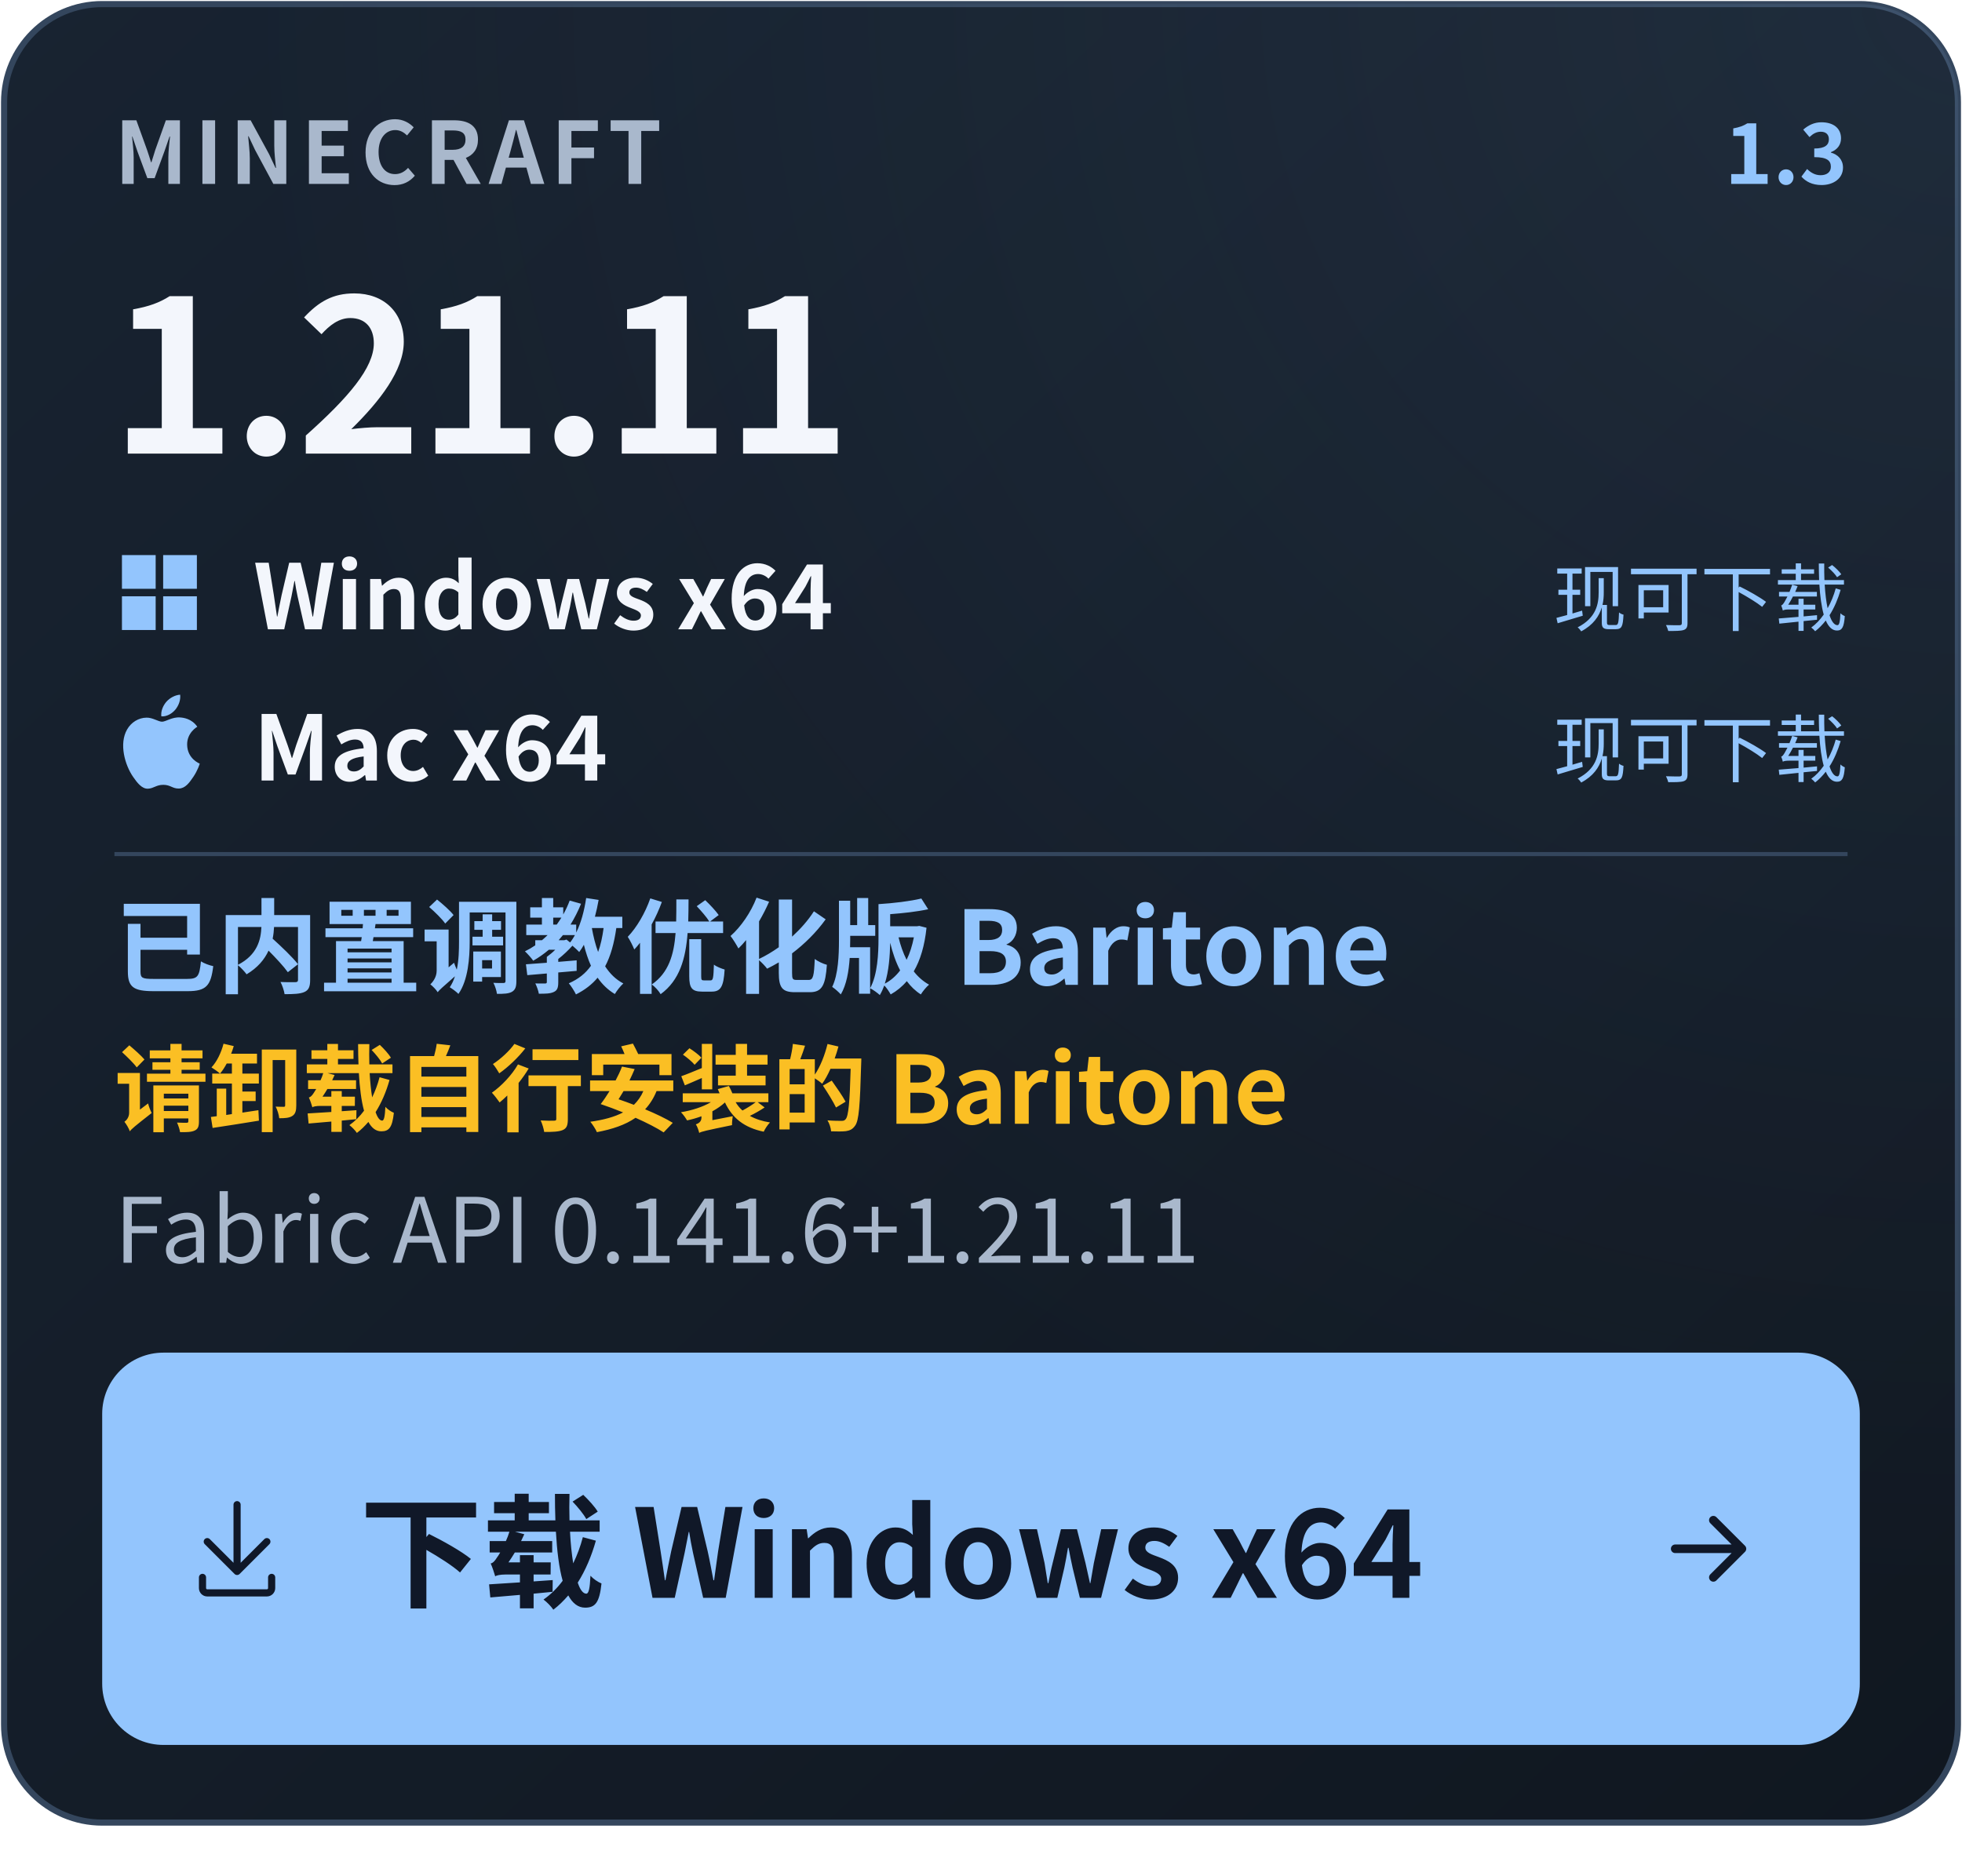
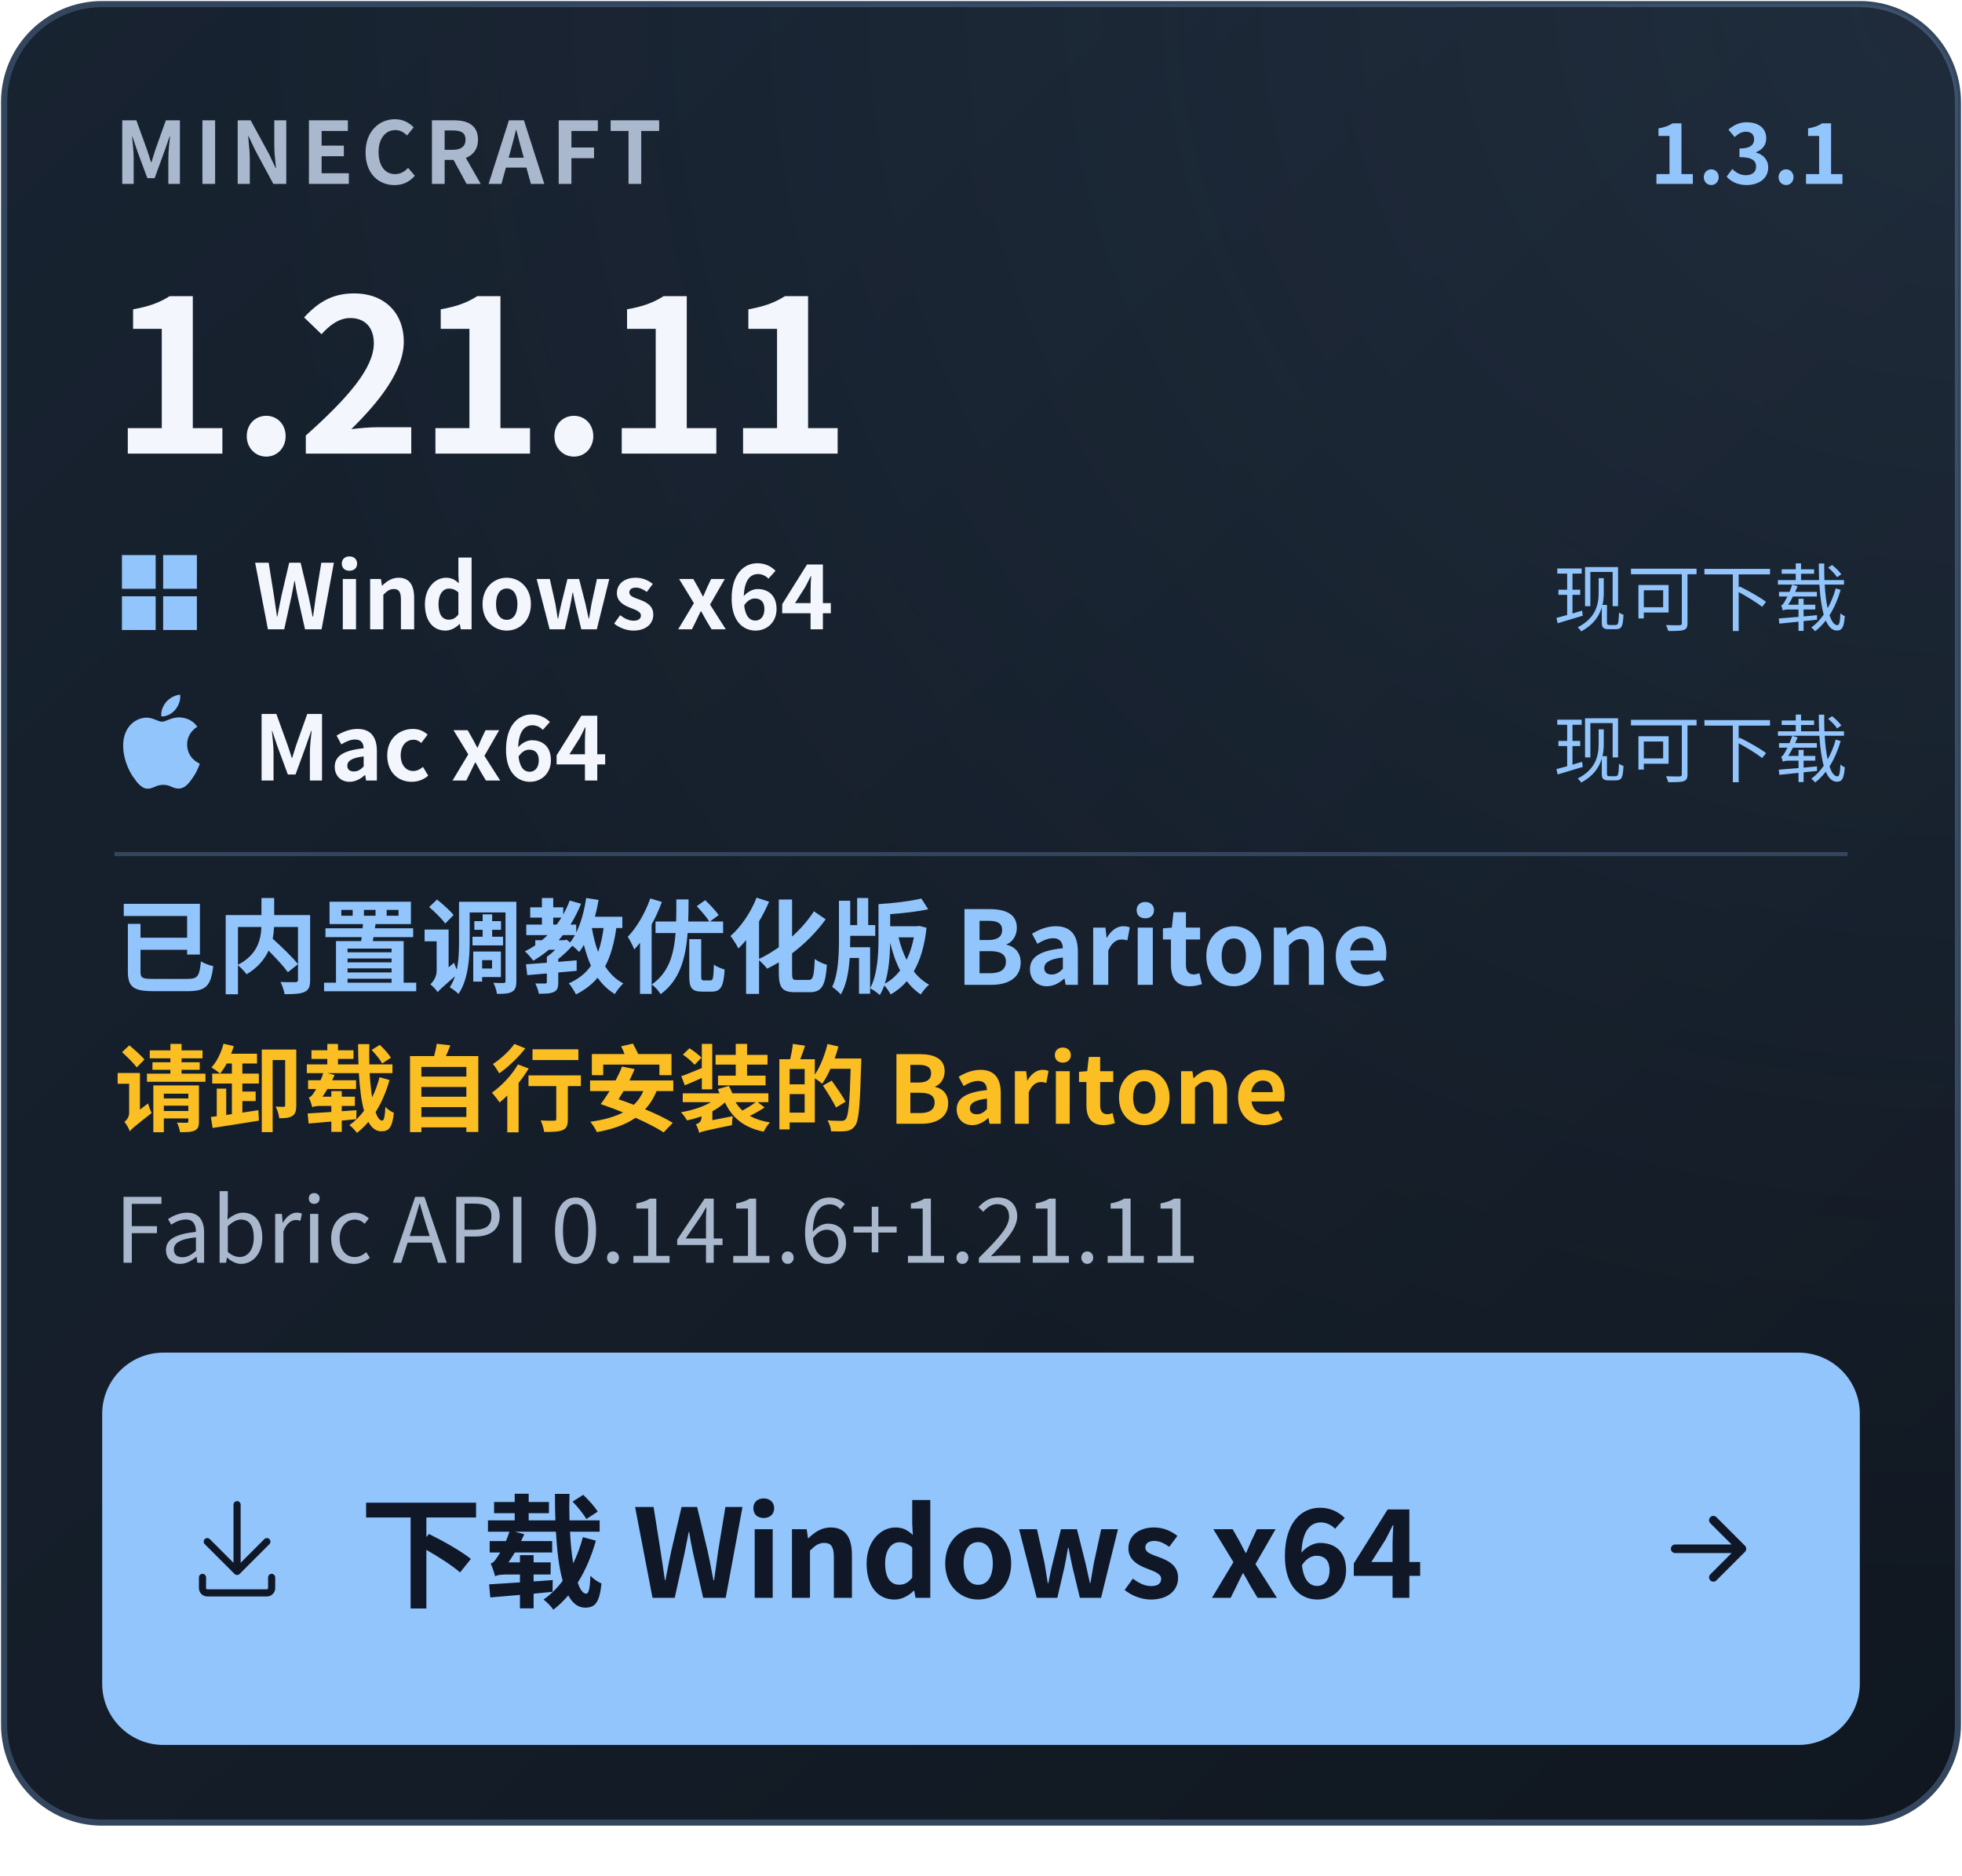
- <svg xmlns="http://www.w3.org/2000/svg" width="480" height="459" viewBox="0 0 480 459" role="img" aria-label="下载 Windows x64 · Minecraft 1.21.11 · 正式版 1.3 · Mac x64（ARM64）：现可下载 · 已内置调教优化版 Baritone · 请卸载自行安装的 Baritone">
+ <svg xmlns="http://www.w3.org/2000/svg" width="480" height="459" viewBox="0 0 480 459" role="img" aria-label="下载 Windows x64 · Minecraft 1.21.11 · 正式版 1.3.1 · Mac x64（ARM64）：现可下载 · 已内置调教优化版 Baritone · 请卸载自行安装的 Baritone">
  <defs>
    <linearGradient id="bg" x1="0" y1="0" x2="1" y2="1">
      <stop stop-color="#182331" />
      <stop offset="1" stop-color="#101720" />
    </linearGradient>
    <radialGradient id="glow" cx="100%" cy="0%" r="110%">
      <stop stop-color="#93C5FD" stop-opacity=".09" />
      <stop offset=".8" stop-color="#93C5FD" stop-opacity="0" />
    </radialGradient>
  </defs>
  <g font-family="Segoe UI, Microsoft YaHei, Noto Sans CJK SC, PingFang SC, Arial, sans-serif">
    <rect x="1" y="1" width="478" height="445" rx="24" fill="url(#bg)" stroke="#34465D" stroke-width="1.5" />
    <rect x="1" y="1" width="478" height="445" rx="24" fill="url(#glow)" />
    <text x="28" y="45" font-size="21" fill="#A9B8CC" font-weight="600" letter-spacing="1.7">MINECRAFT</text>
-     <text x="452" y="45" font-size="20" fill="#93C5FD" font-weight="650" id="release-version" text-anchor="end">1.3</text>
+     <text x="452" y="45" font-size="20" fill="#93C5FD" font-weight="650" id="release-version" text-anchor="end">1.3.1</text>
    <text x="27" y="111" font-size="52" fill="#F3F6FC" font-weight="700" id="game-version" letter-spacing="-1">1.21.11</text>
    <g transform="translate(28 134) scale(0.9166667)" fill="#93C5FD">
      <path d="M2 2h9v9H2zm11 0h9v9h-9zM2 13h9v9H2zm11 0h9v9h-9z" />
    </g>
    <text x="62" y="154" font-size="22" font-weight="600" fill="#F3F6FC">Windows x64</text>
    <text x="452" y="153" text-anchor="end" font-size="18" fill="#93C5FD">现可下载</text>
    <g transform="translate(28 170) scale(0.9583333)" fill="#93C5FD">
      <path d="M12.152 6.896c-.948 0-2.415-1.078-3.96-1.04-2.04.027-3.91 1.183-4.961 3.014-2.117 3.675-.546 9.103 1.519 12.09 1.013 1.454 2.208 3.09 3.792 3.039 1.52-.065 2.09-.987 3.935-.987 1.831 0 2.35.987 3.96.948 1.637-.026 2.676-1.48 3.676-2.948 1.156-1.688 1.636-3.325 1.662-3.415-.039-.013-3.182-1.221-3.22-4.857-.026-3.04 2.48-4.494 2.597-4.559-1.429-2.09-3.623-2.324-4.39-2.376-2-.156-3.675 1.09-4.61 1.09zM15.53 3.83c.843-1.012 1.4-2.427 1.245-3.83-1.207.052-2.662.805-3.532 1.818-.78.896-1.454 2.338-1.273 3.714 1.338.104 2.715-.688 3.559-1.701" />
    </g>
    <text x="62" y="191" font-size="22" font-weight="600" fill="#F3F6FC">Mac x64</text>
    <text x="452" y="190" text-anchor="end" font-size="18" fill="#93C5FD">现可下载</text>
    <path d="M28 209H452" stroke="#34465D" />
    <text x="28" y="241" font-size="25" fill="#93C5FD" font-weight="600" id="download-note">已内置调教优化版 Baritone</text>
    <text x="28" y="275" font-size="23" fill="#FBBF24" font-weight="650" id="baritone-warning">请卸载自行安装的 Baritone</text>
    <text x="28" y="309" font-size="22" fill="#A9B8CC" font-weight="400" id="fabric-api">Fabric API  0.141.6+1.21.11</text>
    <rect x="25" y="331" width="430" height="96" rx="15" fill="#93C5FD" />
    <g transform="translate(44 365) scale(1.166667)" fill="#101828">
      <path d="M4.75 17.25a.75.75 0 0 1 .75.75v2.25c0 .138.112.25.25.25h12.5a.25.25 0 0 0 .25-.25V18a.75.75 0 0 1 1.5 0v2.25A1.75 1.75 0 0 1 18.25 22H5.75A1.75 1.75 0 0 1 4 20.25V18a.75.75 0 0 1 .75-.75Z" />
      <path d="M5.22 9.97a.749.749 0 0 1 1.06 0l4.97 4.969V2.75a.75.75 0 0 1 1.5 0v12.189l4.97-4.969a.749.749 0 1 1 1.06 1.06l-6.25 6.25a.749.749 0 0 1-1.06 0l-6.25-6.25a.749.749 0 0 1 0-1.06Z" />
    </g>
    <text x="88" y="391" font-size="30" fill="#101828" font-weight="650">下载 Windows x64</text>
    <g transform="translate(404 365) scale(1.166667)" fill="none" stroke="#101828" stroke-width="1.8" stroke-linecap="round" stroke-linejoin="round">
      <path d="M5 12h14m-6-6 6 6-6 6" />
    </g>
  </g>
</svg>
